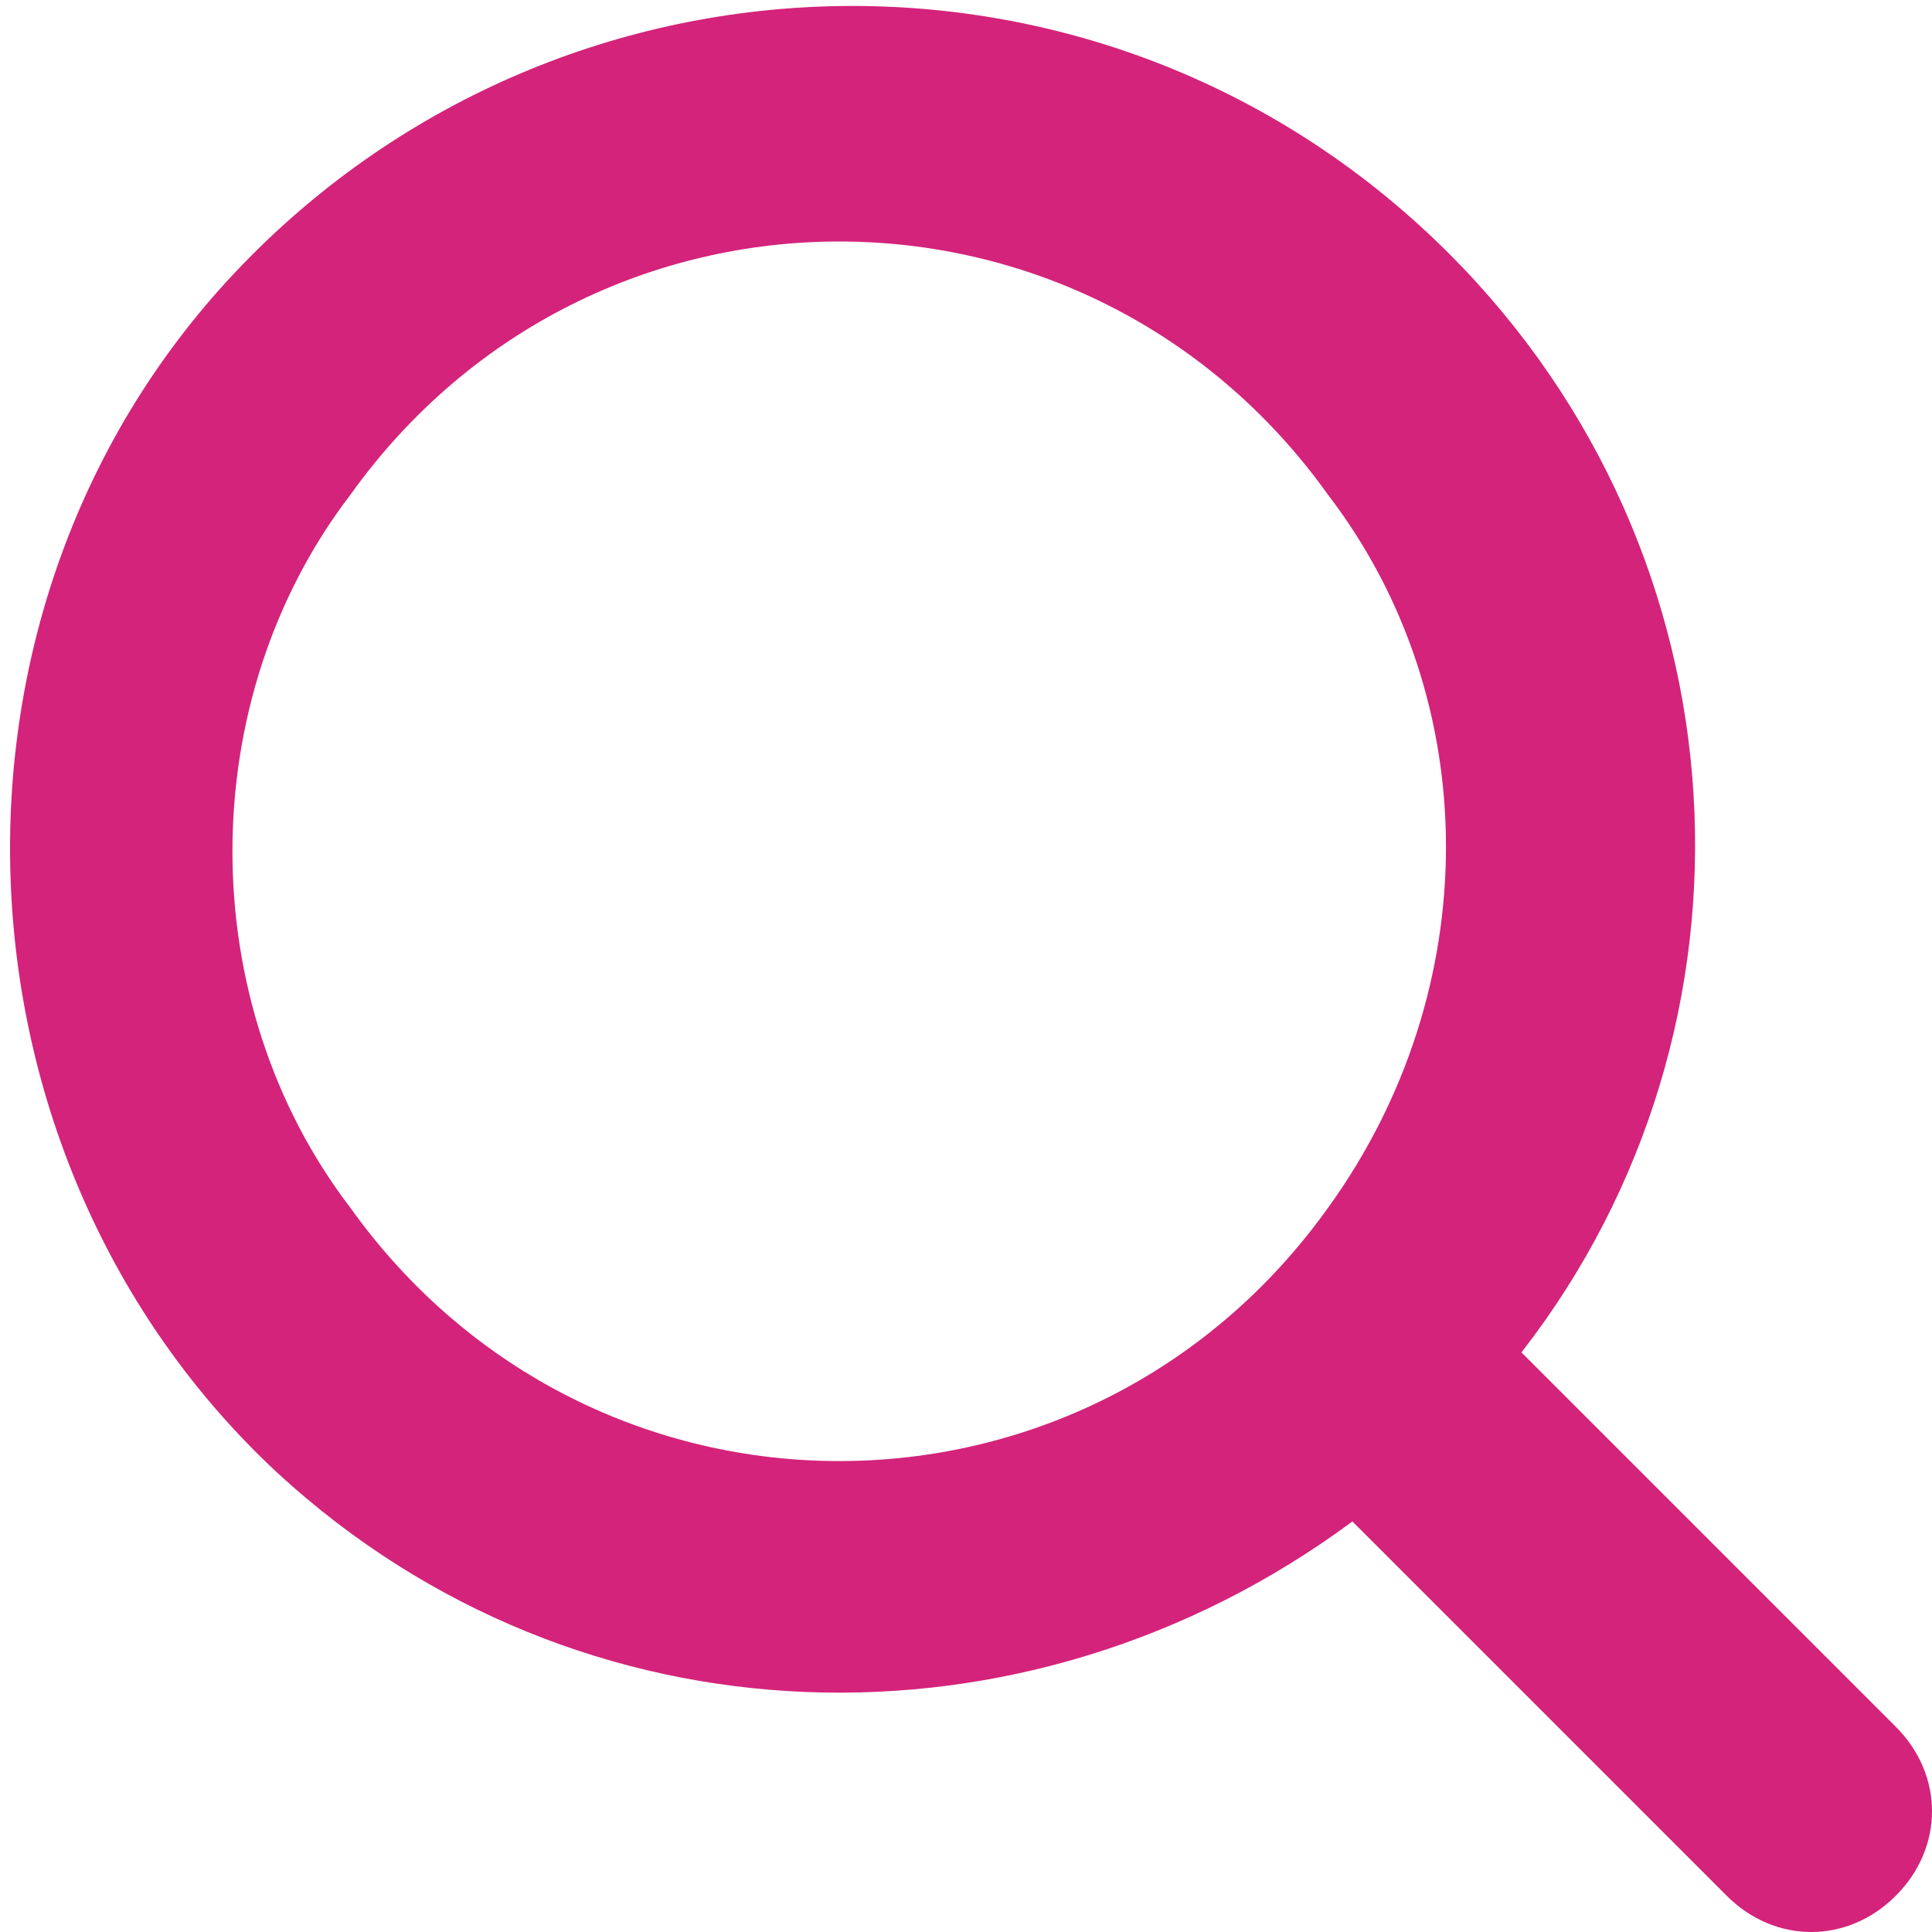
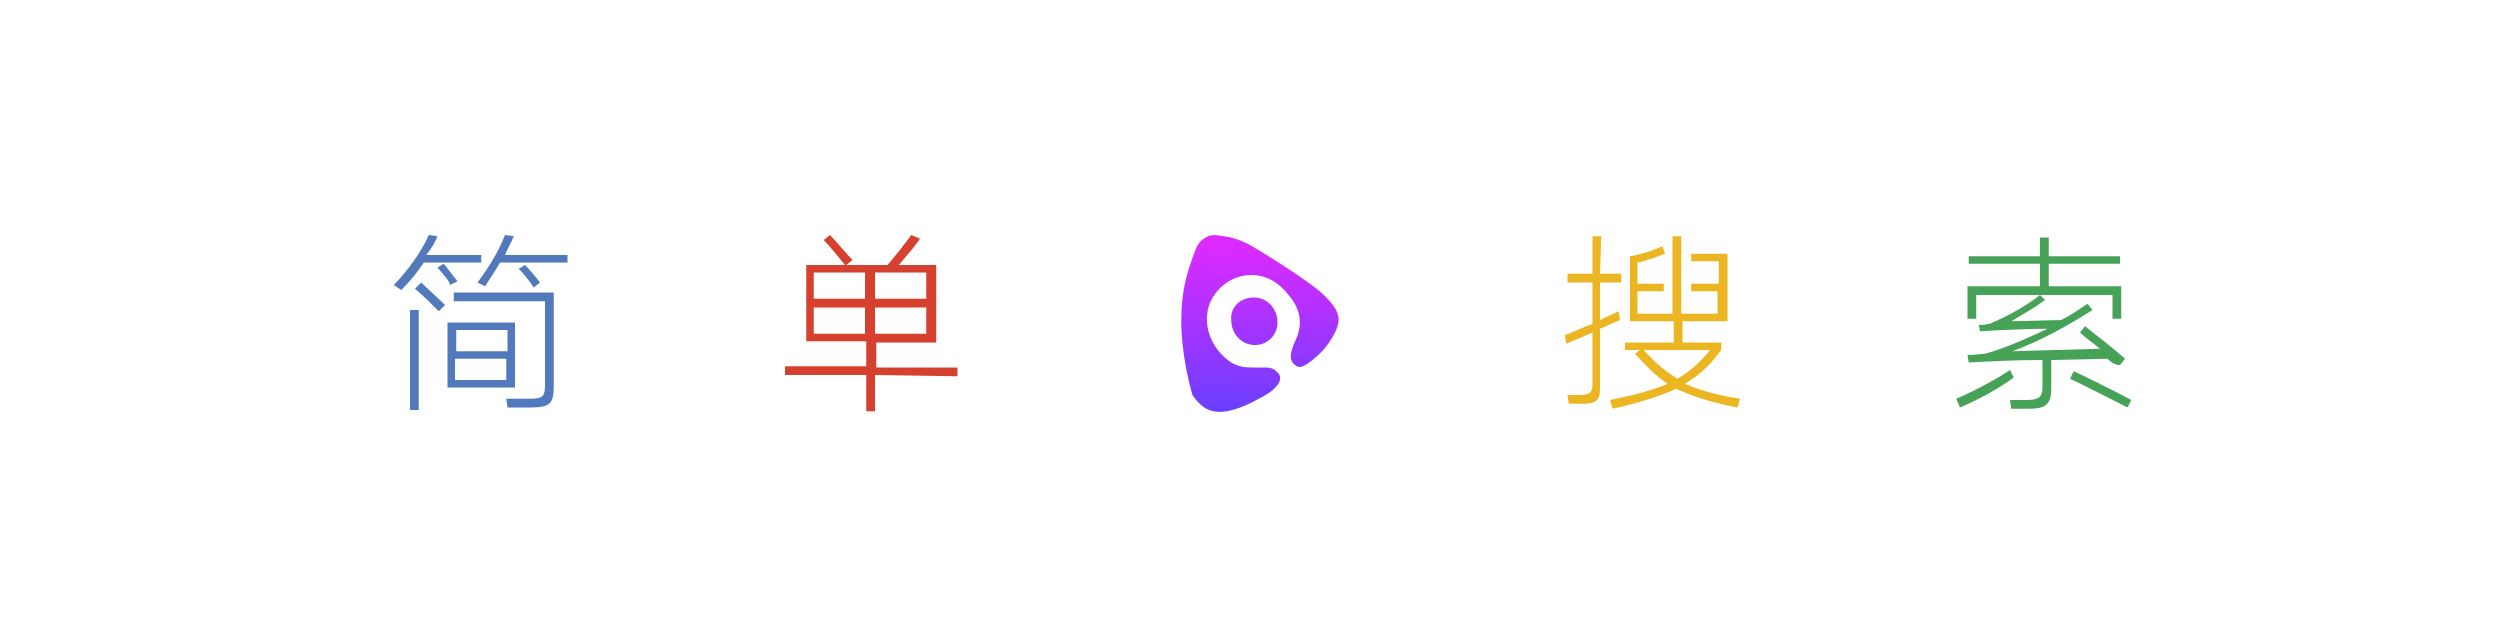
- <svg xmlns="http://www.w3.org/2000/svg" t="1564206558072" class="icon" viewBox="0 0 1024 1024" version="1.1" p-id="1133" width="32" height="32">
-   <defs>
-     <style type="text/css">html, * { user-select: text !important; }
+ <svg xmlns="http://www.w3.org/2000/svg" version="1.1" id="图层_1" x="0px" y="0px" viewBox="0 0 200 50" style="enable-background:new 0 0 200 50;" xml:space="preserve">
+   <style type="text/css">
+ 	.st0{fill:#5179BC;}
+ 	.st1{fill:#D5402F;}
+ 	.st2{fill:#EBB621;}
+ 	.st3{fill:#45A256;}
+ 	.st4{fill:url(#SVGID_1_);}
+ 	.st5{fill:url(#SVGID_2_);}
</style>
-   </defs>
-   <path d="M1004.8 1004.8c-25.6 25.6-64 25.6-89.6 0l-198.4-198.4c-172.8 128-409.6 121.6-569.6-25.6-179.2-166.4-192-460.8-19.2-640 172.8-179.2 460.8-185.6 640-6.4 160 160 172.8 409.6 38.4 582.4l198.4 198.4C1030.4 940.8 1030.4 979.2 1004.8 1004.8zM704 262.4c-128-179.2-390.4-179.2-518.4 0-83.2 108.8-83.2 268.8 0 377.6 128 179.2 390.4 179.2 518.4 0C787.2 524.8 787.2 371.2 704 262.4z" p-id="1134" fill="#d4237a" />
+   <g>
+     <path class="st0" d="M33.9,21c-0.5,0.8-1.2,1.6-1.8,2.2l-0.6-0.4c1.1-1.1,2.3-2.8,2.8-4l0.7,0.1c-0.2,0.5-0.5,1-0.9,1.5h4.4V21   H33.9z M32.8,24.8h0.7v8h-0.7V24.8z M33.2,23.1l0.5-0.5c0.5,0.5,1.3,1.2,1.9,1.8l-0.5,0.5C34.5,24.3,33.7,23.5,33.2,23.1z M35,21.4   l0.5-0.3c0.3,0.4,0.8,1,1.1,1.4L36,22.8C36,22.5,35.4,21.9,35,21.4z M41.2,25.8V31h-5.4v-5.2H41.2z M42.3,31.9   c1.2,0,1.3-0.2,1.3-1.2v-6.6h-7.3v-0.7h8v7.5c0,1.4-0.3,1.7-1.9,1.7h-1.8l-0.1-0.7C40.5,31.9,42.3,31.9,42.3,31.9z M36.5,28.1h4.1   v-1.7h-4.1V28.1z M40.5,30.4v-1.7h-4.1v1.7H40.5z M40,21c-0.4,0.7-0.8,1.3-1.2,1.9l-0.6-0.3c0.9-1.2,1.7-2.5,2.2-3.8l0.7,0.1   c-0.2,0.5-0.5,1-0.7,1.5h5V21C45.5,21,40,21,40,21z M41.5,21.5l0.5-0.3c0.4,0.4,0.9,1,1.2,1.4L42.7,23   C42.3,22.4,41.9,21.9,41.5,21.5z" />
+     <path class="st1" d="M70,30v2.9h-0.7V30h-6.5v-0.7h6.5v-2h-4.8v-6.1h3.1c-0.4-0.5-1.3-1.6-1.7-2l0.5-0.4c0.4,0.4,1.4,1.6,1.8,2   l-0.5,0.4H71c0.6-0.7,1.4-1.7,1.9-2.4l0.7,0.3c-0.4,0.6-1.1,1.4-1.7,2.1h3v6.2h-4.8v2h6.5v0.7L70,30C70,30.1,70,30,70,30z    M65.1,23.9h4.1v-2.1h-4.1V23.9z M65.1,26.7h4.1v-2.1h-4.1V26.7z M70,21.8v2.1h4.1v-2.1H70z M74.1,26.7v-2.1H70v2.1H74.1z" />
+     <path class="st2" d="M128,21.9h1.7v0.7H128v3l1.5-0.7l0.1,0.7l-1.6,0.7V31c0,1.1-0.3,1.3-1.5,1.3h-1l-0.1-0.7h0.9   c0.9,0,1.1-0.2,1.1-0.9v-4.1l-2.1,0.9l-0.1-0.7c0.6-0.2,1.4-0.6,2.2-0.9v-3.3h-2v-0.7h2v-3h0.7L128,21.9L128,21.9z M133.9,27.4   v-1.7h-3.5v-5.2c0.7-0.1,1.7-0.4,2.6-0.8l0.2,0.6c-0.8,0.3-1.6,0.6-2.2,0.7v1.7h2.1v0.6H131v1.8h2.8v-6.2h0.7v6.2h2.9v-1.8h-2.1   v-0.6h2.2v-1.8h-2.2v-0.6h2.9v5.4h-3.6v1.7h3.1V28c-0.9,1.2-1.7,2-2.9,2.7c1.1,0.5,2.5,0.9,4.4,1.2l-0.2,0.7   c-2.1-0.4-3.6-0.9-4.9-1.5c-1.3,0.6-2.9,1.1-5.1,1.6l-0.2-0.7c2-0.4,3.5-0.8,4.6-1.3c-0.9-0.6-1.7-1.4-2.6-2.4l0.4-0.3H130v-0.6   H133.9z M134.2,30.3c1-0.6,1.8-1.3,2.6-2.3h-5.3C132.4,29,133.2,29.7,134.2,30.3z" />
+     <path class="st3" d="M156.8,32.6l-0.3-0.7c1.4-0.6,3.1-1.5,4.3-2.3l0.3,0.6C159.9,31.1,158.2,32,156.8,32.6z M168.6,28.7l-4.5,0.1   v2.3c0,1.2-0.4,1.6-1.8,1.6h-1.4l-0.1-0.7h1.3c1.1,0,1.3-0.3,1.3-1.1v-2.1c-2,0-4.1,0.1-5.9,0.2l-0.1-0.6c0.6,0,1.2-0.1,1.4-0.1   c1.8-0.5,3.5-1.3,5-2c-1.4,0-3.7,0.1-5.4,0.2l-0.1-0.5c0.5,0,1-0.1,1.1-0.2c1.4-0.6,2.8-1.4,3.8-2.2l0.4,0.4   c-0.8,0.6-1.7,1.1-2.7,1.7l4-0.1c0.8-0.4,1.5-0.9,2.1-1.3l0.4,0.5c-1.9,1.2-4,2.4-6.4,3.3l7-0.2c-0.6-0.5-1.2-0.9-1.6-1.3l0.4-0.5   c0.9,0.7,2.3,1.8,3.2,2.6l-0.4,0.5C169.2,29.2,168.9,29,168.6,28.7z M157.4,22.9h5.8v-1.8h-5.7v-0.6h5.7V19h0.7v1.5h5.7v0.6h-5.7   v1.8h5.8v2.6H169v-1.9h-10.9v1.9h-0.7L157.4,22.9L157.4,22.9z M165.6,30.3l0.3-0.6c1.1,0.5,3.5,1.7,4.6,2.3l-0.3,0.6   C169,32,166.7,30.8,165.6,30.3z" />
+     <g>
+       <g>
+         <linearGradient id="SVGID_1_" gradientUnits="userSpaceOnUse" x1="100.647" y1="33.306" x2="100.925" y2="19.981">
+           <stop offset="0" style="stop-color:#683FFF" />
+           <stop offset="1" style="stop-color:#DA2AFF" />
+         </linearGradient>
+         <path class="st4" d="M94.5,25.7c0-2.3,0.4-3.8,1.1-5.6c0.1-0.4,0.4-0.8,0.7-1c0.5-0.4,1-0.3,1.6-0.2c0.9,0.1,1.8,0.5,2.6,1     c1.5,0.9,2.9,1.8,4.3,2.8c0.7,0.5,1.4,1.1,1.9,1.8c0.5,0.7,0.5,1.3,0.1,2.1c-0.5,1-1.2,1.8-2.2,2.5c-0.3,0.2-0.7,0.4-1,0.1     c-0.3-0.2-0.4-0.6-0.3-1s0.2-0.7,0.4-1.1c0.6-1.4,0.2-2.6-0.7-3.6c-0.7-0.9-1.7-1.5-2.9-1.5c-1.5,0-2.9,1-3.4,2.5     C96.2,26.2,97,28,98.5,29c0.5,0.3,1,0.4,1.6,0.4c0.4,0,0.8,0,1.2,0c0.3,0,0.6,0.1,0.8,0.3c0.4,0.3,0.4,0.7,0.1,1.1     c-0.4,0.5-0.9,0.8-1.5,1.1c-0.7,0.4-1.4,0.7-2.1,0.9c-1.5,0.4-2.4,0-3.2-1.2C95.1,30.6,94.5,28.1,94.5,25.7z" />
+         <linearGradient id="SVGID_2_" gradientUnits="userSpaceOnUse" x1="100.151" y1="33.296" x2="100.428" y2="19.97">
+           <stop offset="0" style="stop-color:#683FFF" />
+           <stop offset="1" style="stop-color:#DA2AFF" />
+         </linearGradient>
+         <path class="st5" d="M100.3,23.8c1.1,0,1.9,0.9,1.9,2c0,1-0.8,1.8-1.8,1.8c-1.1,0-1.9-0.9-1.9-2C98.4,24.6,99.2,23.8,100.3,23.8z     " />
+       </g>
+     </g>
+   </g>
</svg>
